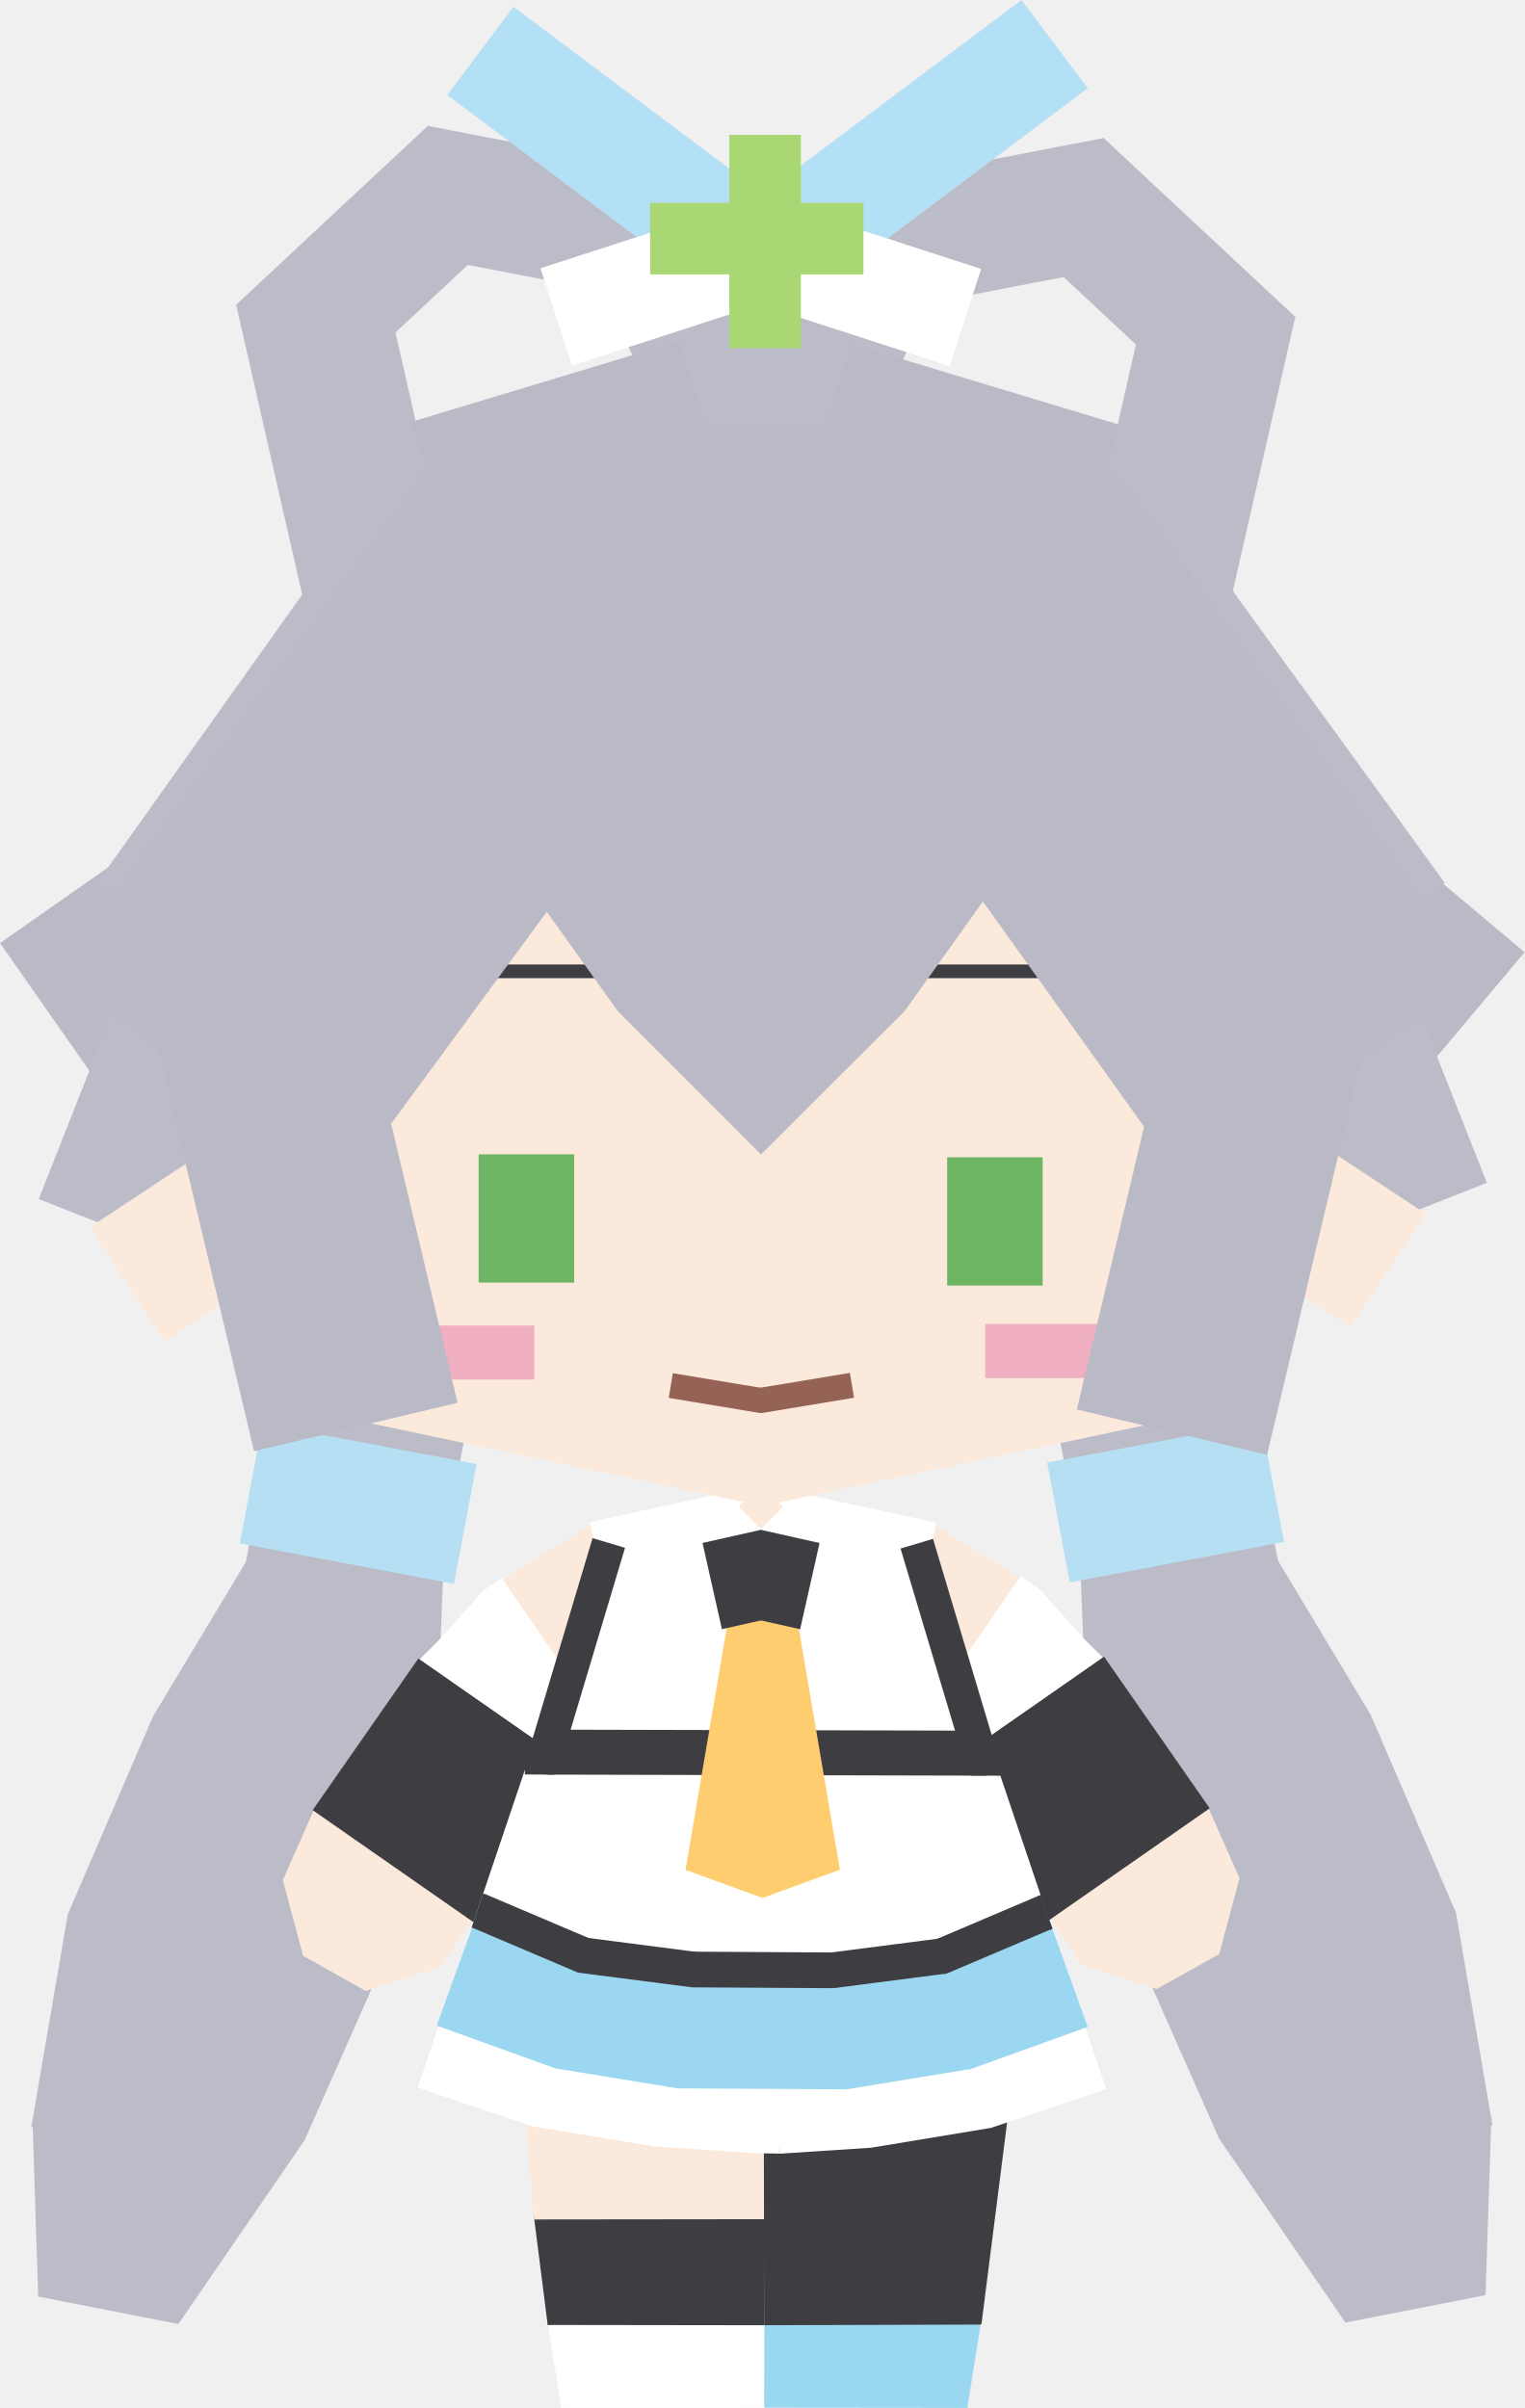
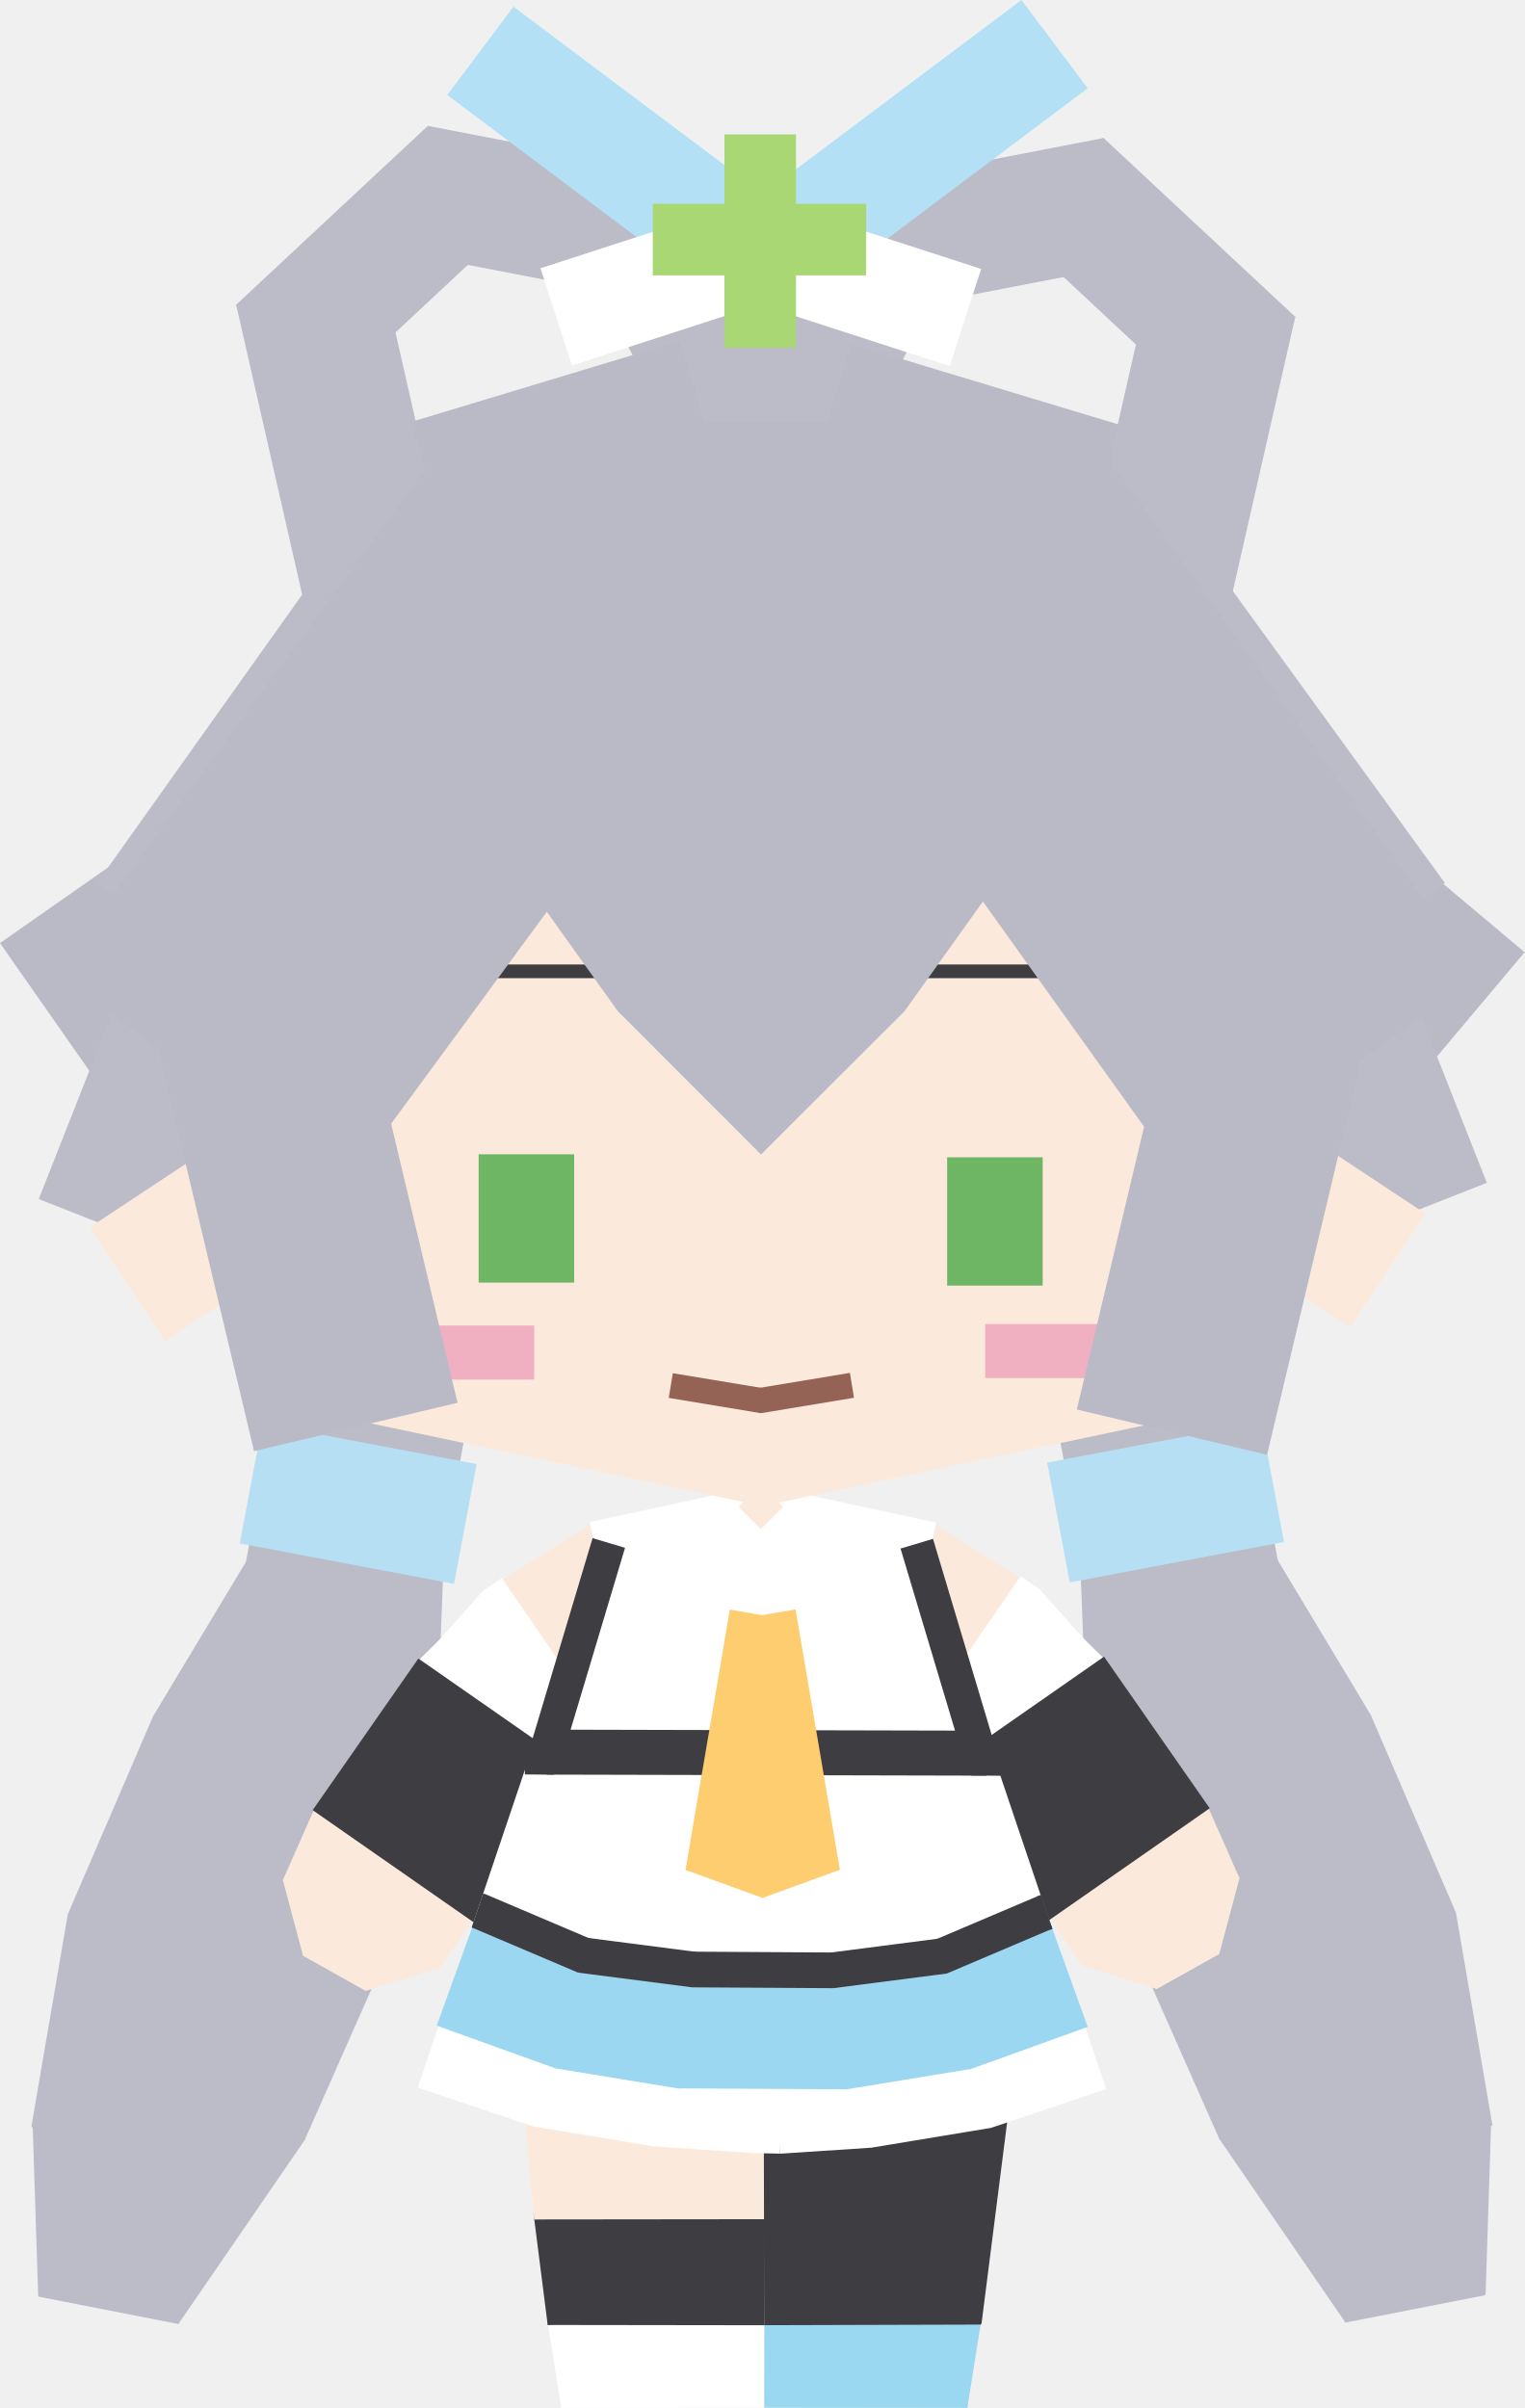
<svg xmlns="http://www.w3.org/2000/svg" width="33.79mm" height="53.378mm" viewBox="0 0 33.79 53.378" version="1.1" id="svg1" xml:space="preserve">
  <defs id="defs1" />
-   <g id="layer24" style="display:inline" transform="translate(-15.27188,-42.22059)">
+   <g id="layer24" style="display:inline" transform="translate(-15.27188,-42.22058)">
    <g id="layer13" style="display:inline">
      <rect style="display:inline;fill:#bbbcc8;fill-opacity:1;stroke-width:0.169" id="rect3-9-2-1-8-7" width="4.022" height="6.103" x="34.855" y="64.92" transform="rotate(10.69835)" ry="0" />
      <rect style="display:inline;fill:#bbbcc8;fill-opacity:1;stroke-width:0.18" id="rect3-9-2-1-8-7-6" width="4.276" height="6.488" x="34.627" y="70.03" transform="rotate(10.69835)" ry="0" />
      <rect style="display:inline;fill:#bbbcc8;fill-opacity:1;stroke-width:0.135" id="rect3-9-2-1-8-7-6-4" width="3.157" height="4.955" x="32.563" y="83.345" transform="matrix(0.9813435,0.1922629,-0.1792262,0.9838079,0,0)" ry="0" />
      <rect style="display:inline;fill:#bbbcc8;fill-opacity:1;stroke-width:0.135" id="rect3-9-2-1-8-7-6-4-0" width="3.157" height="4.955" x="65.76" y="60.518" transform="matrix(0.816765,0.5769705,-0.5660834,0.824348,0,0)" ry="0" />
      <rect style="display:inline;fill:#bbbcc8;fill-opacity:1;stroke-width:0.135" id="rect3-9-2-1-8-7-6-4-0-8" width="3.157" height="4.955" x="53.266" y="67.389" transform="matrix(0.9090412,0.4167062,-0.404609,0.9144898,0,0)" ry="0" />
      <rect style="display:inline;fill:#bbbcc8;fill-opacity:1;stroke-width:0.135" id="rect3-9-2-1-8-7-6-4-0-8-2" width="3.157" height="4.955" x="36.773" y="73.467" transform="matrix(0.9787513,0.2050507,-0.1920473,0.9813857,0,0)" ry="0" />
      <rect style="display:inline;fill:#bbbcc8;fill-opacity:1;stroke-width:0.092" id="rect3-9-2-1-8-7-6-4-0-8-2-6" width="2.142" height="3.363" x="25.934" y="75.534" transform="matrix(0.99864,0.05213678,-0.0388829,0.9992438,0,0)" ry="0" />
      <rect style="display:inline;fill:#bbbcc8;fill-opacity:1;stroke-width:0.223" id="rect3-9-2-1-8-7-6-4-5" width="5.122" height="8.323" x="40.386" y="71.066" transform="matrix(0.9547713,0.2973412,-0.273938,0.9617474,0,0)" ry="0" />
      <rect style="display:inline;fill:#bbbcc8;fill-opacity:1;stroke-width:0.109" id="rect3-9-2-1-8-7-6-4-5-4" width="2.511" height="4.081" x="57.365" y="53.699" transform="matrix(0.8442494,0.5359505,-0.515175,0.857085,0,0)" ry="0" />
      <rect style="display:inline;fill:#bbbcc8;fill-opacity:1;stroke-width:0.109" id="rect3-9-2-1-8-7-6-4-5-4-8" width="2.821" height="4.792" x="48.908" y="65.123" transform="matrix(0.9084985,0.4178881,-0.3955789,0.918432,0,0)" ry="0" />
      <rect style="display:inline;fill:#bbbcc8;fill-opacity:1;stroke-width:0.109" id="rect3-9-2-1-8-7-6-4-5-4-8-9" width="2.821" height="4.792" x="30.85" y="79.838" transform="matrix(0.9811926,0.1930314,-0.1690141,0.9856136,0,0)" ry="0" />
      <rect style="display:inline;fill:#bbbcc8;fill-opacity:1;stroke-width:0.084" id="rect3-9-2-1-8-7-6-4-5-4-8-9-2" width="2.364" height="3.767" x="13.099" y="89.509" transform="matrix(0.9999683,-0.00796054,0.03237641,0.9994757,0,0)" ry="0" />
      <rect style="opacity:1;fill:#b7dff3;fill-opacity:1;stroke-width:0.271" id="rect7" width="4.832" height="2.703" x="34.412" y="68.582" transform="rotate(10.69464)" />
+       <circle style="display:inline;opacity:0;fill:#3e3d41;stroke-width:0.265" id="path1-8" cx="24.411" cy="70.591" r="0.07" />
    </g>
    <g id="layer15" style="display:inline">
      <rect style="display:inline;fill:#bbbcc8;fill-opacity:1;stroke-width:0.169" id="rect3-9-2-1-8-7-4" width="4.022" height="6.103" x="-28.349" y="76.828" transform="matrix(-0.9826181,0.1856383,0.1856383,0.9826181,0,0)" ry="0" />
      <rect style="display:inline;fill:#bbbcc8;fill-opacity:1;stroke-width:0.18" id="rect3-9-2-1-8-7-6-6" width="4.276" height="6.488" x="-28.577" y="81.938" transform="matrix(-0.9826181,0.1856383,0.1856383,0.9826181,0,0)" ry="0" />
      <rect style="display:inline;fill:#bbbcc8;fill-opacity:1;stroke-width:0.135" id="rect3-9-2-1-8-7-6-4-1" width="3.157" height="4.955" x="-30.722" y="95.68" transform="matrix(-0.9813435,0.1922629,0.1792262,0.9838079,0,0)" ry="0" />
      <rect style="display:inline;fill:#bbbcc8;fill-opacity:1;stroke-width:0.135" id="rect3-9-2-1-8-7-6-4-0-82" width="3.157" height="4.955" x="12.718" y="97.603" transform="matrix(-0.816765,0.5769705,0.5660834,0.824348,0,0)" ry="0" />
      <rect style="display:inline;fill:#bbbcc8;fill-opacity:1;stroke-width:0.135" id="rect3-9-2-1-8-7-6-4-0-8-1" width="3.157" height="4.955" x="-5.569" y="94.163" transform="matrix(-0.9090412,0.4167062,0.404609,0.9144898,0,0)" ry="0" />
      <rect style="display:inline;fill:#bbbcc8;fill-opacity:1;stroke-width:0.135" id="rect3-9-2-1-8-7-6-4-0-8-2-1" width="3.157" height="4.955" x="-26.358" y="86.625" transform="matrix(-0.9787513,0.2050507,0.1920473,0.9813857,0,0)" ry="0" />
      <rect style="display:inline;fill:#bbbcc8;fill-opacity:1;stroke-width:0.092" id="rect3-9-2-1-8-7-6-4-0-8-2-6-9" width="2.142" height="3.363" x="-38.34" y="78.856" transform="matrix(-0.99864,0.05213678,0.0388829,0.9992438,0,0)" ry="0" />
      <rect style="display:inline;fill:#bbbcc8;fill-opacity:1;stroke-width:0.223" id="rect3-9-2-1-8-7-6-4-5-7" width="5.122" height="8.323" x="-21.497" y="90.165" transform="matrix(-0.9547713,0.2973412,0.273938,0.9617474,0,0)" ry="0" />
      <rect style="display:inline;fill:#bbbcc8;fill-opacity:1;stroke-width:0.109" id="rect3-9-2-1-8-7-6-4-5-4-6" width="2.511" height="4.081" x="2.208" y="88.153" transform="matrix(-0.8442494,0.5359505,0.515175,0.857085,0,0)" ry="0" />
      <rect style="display:inline;fill:#bbbcc8;fill-opacity:1;stroke-width:0.109" id="rect3-9-2-1-8-7-6-4-5-4-8-2" width="2.821" height="4.792" x="-10.192" y="91.979" transform="matrix(-0.9084985,0.4178881,0.3955789,0.918432,0,0)" ry="0" />
      <rect style="display:inline;fill:#bbbcc8;fill-opacity:1;stroke-width:0.109" id="rect3-9-2-1-8-7-6-4-5-4-8-9-9" width="2.821" height="4.792" x="-32.565" y="92.226" transform="matrix(-0.9811926,0.1930314,0.1690141,0.9856136,0,0)" ry="0" />
      <rect style="display:inline;fill:#bbbcc8;fill-opacity:1;stroke-width:0.084" id="rect3-9-2-1-8-7-6-4-5-4-8-9-2-5" width="2.364" height="3.767" x="-51.201" y="88.965" transform="matrix(-0.9999683,-0.00796054,-0.03237641,0.9994757,0,0)" ry="0" />
      <rect style="fill:#b7dff3;fill-opacity:1;stroke-width:0.271" id="rect7-2" width="4.832" height="2.703" x="-28.792" y="80.486" transform="matrix(-0.9826301,0.1855747,0.1855747,0.9826301,0,0)" />
+       <circle style="opacity:0;fill:#3e3d41;stroke-width:0.265" id="path1" cx="39.95" cy="70.591" r="0.07" />
    </g>
    <g id="layer20" transform="translate(-0.2572469,-0.3274052)" style="display:inline">
      <rect style="display:inline;fill:#fbeadc;fill-opacity:1;stroke-width:0.052" id="rect2-7" width="2.181" height="1.737" x="53.988" y="66.485" transform="rotate(23.84642)" />
      <rect style="display:inline;fill:#fbeadc;fill-opacity:1;stroke-width:0.052" id="rect2-7-8" width="2.188" height="1.742" x="-0.68" y="86.996" transform="rotate(-14.95834)" />
      <rect style="display:inline;fill:#fbeadc;fill-opacity:1;stroke-width:0.052" id="rect2-7-5" width="2.181" height="1.737" x="-89.781" y="-3.365" transform="rotate(-107.3988)" />
      <rect style="display:inline;fill:#fbeadc;fill-opacity:1;stroke-width:0.052" id="rect2-7-7" width="2.738" height="2.643" x="79.947" y="16.032" transform="rotate(58.12373)" />
      <rect style="display:inline;fill:#fbeadc;fill-opacity:1;stroke-width:0.052" id="rect2-7-7-3" width="1.888" height="0.737" x="-64.006" y="-53.554" transform="rotate(-150.9124)" />
      <rect style="display:inline;fill:#fbeadc;fill-opacity:1;stroke-width:0.052" id="rect2-7-7-3-8" width="1.447" height="1.229" x="-82.331" y="17.322" transform="rotate(-98.4773)" />
      <rect style="display:inline;fill:#fbeadc;fill-opacity:1;stroke-width:0.052" id="rect2-7-7-0" width="2.738" height="2.643" x="-48.914" y="-70.638" transform="matrix(0.5828557,-0.8125756,-0.8125756,-0.5828557,0,0)" />
      <rect style="display:inline;fill:#ffffff;fill-opacity:1;stroke-width:0.072" id="rect9-6-5-5-3-9-5-3-5-6" width="1.833" height="3.876" x="-38.001" y="73.937" transform="rotate(-44.57185)" ry="0" />
      <rect style="display:inline;fill:#ffffff;fill-opacity:1;stroke-width:0.072" id="rect9-6-5-5-3-9-5-3-5-6-30" width="1.273" height="0.734" x="-52.211" y="68.442" transform="rotate(-56.06203)" ry="0" />
      <rect style="display:inline;fill:#ffffff;fill-opacity:1;stroke-width:0.072" id="rect9-6-5-5-3-9-5-3-5-6-3" width="4.066" height="0.506" x="-83.046" y="-22.48" transform="rotate(-124.5178)" ry="0" />
      <rect style="display:inline;fill:#ffffff;fill-opacity:1;stroke-width:0.095" id="rect9-6-5-5-3-9-5-3-5-6-3-3" width="1.476" height="1.629" x="-72.873" y="-42.195" transform="rotate(-138.2355)" ry="0" />
      <rect style="display:inline;fill:#fbeadc;fill-opacity:1;stroke-width:0.052" id="rect2-7-8-4" width="2.188" height="1.742" x="-68.942" y="-57.532" transform="rotate(-146.2036)" />
      <rect style="display:inline;fill:#fbeadc;fill-opacity:1;stroke-width:0.048" id="rect2-7-8-3" width="1.977" height="1.586" x="-64.07" y="61.397" transform="rotate(-60.74099)" />
      <rect style="display:inline;fill:#3e3d41;fill-opacity:1;stroke-width:0.266" id="rect10-1-49" width="4.353" height="4.097" x="-70.047" y="-54.987" transform="rotate(-145.128)" />
      <ellipse style="display:inline;opacity:0;fill:#9ad7f0;fill-opacity:1;stroke-width:0.265" id="pivot_arm_left" cx="29.735" cy="77.127" transform="translate(0.2572469,0.3274052)" rx="0.152" ry="0.152" />
    </g>
    <g id="layer21" style="display:inline">
      <rect style="display:inline;fill:#fbeadc;fill-opacity:1;stroke-width:0.052" id="rect2-7-1" width="2.181" height="1.737" x="-5.193" y="92.24" transform="matrix(-0.9146325,0.4042864,0.4042864,0.9146325,0,0)" />
      <rect style="display:inline;fill:#fbeadc;fill-opacity:1;stroke-width:0.052" id="rect2-7-8-45" width="2.188" height="1.742" x="-62.939" y="69.98" transform="matrix(-0.9661138,-0.2581166,-0.2581166,0.9661138,0,0)" />
      <rect style="display:inline;fill:#fbeadc;fill-opacity:1;stroke-width:0.052" id="rect2-7-5-6" width="2.181" height="1.737" x="-70.13" y="-64.843" transform="matrix(0.2990213,-0.9542464,-0.9542464,-0.2990213,0,0)" />
      <rect style="display:inline;fill:#fbeadc;fill-opacity:1;stroke-width:0.052" id="rect2-7-7-2" width="2.738" height="2.643" x="45.55" y="70.645" transform="matrix(-0.5280867,0.8491905,0.8491905,0.5280867,0,0)" />
      <rect style="display:inline;fill:#fbeadc;fill-opacity:1;stroke-width:0.052" id="rect2-7-7-3-0" width="1.888" height="0.737" x="-7.425" y="-84.608" transform="matrix(0.8738778,-0.4861457,-0.4861457,-0.8738778,0,0)" />
      <rect style="display:inline;fill:#fbeadc;fill-opacity:1;stroke-width:0.052" id="rect2-7-7-0-5" width="2.738" height="2.643" x="-86.233" y="-17.978" transform="rotate(-125.6517)" />
      <rect style="display:inline;fill:#ffffff;fill-opacity:1;stroke-width:0.072" id="rect9-6-5-5-3-9-5-3-5-6-6" width="1.833" height="3.876" x="-83.72" y="28.378" transform="matrix(-0.7123709,-0.7018032,-0.7018032,0.7123709,0,0)" ry="0" />
      <rect style="display:inline;fill:#ffffff;fill-opacity:1;stroke-width:0.072" id="rect9-6-5-5-3-9-5-3-5-6-30-6" width="1.273" height="0.734" x="-87.938" y="14.69" transform="matrix(-0.558295,-0.8296425,-0.8296425,0.558295,0,0)" ry="0" />
      <rect style="display:inline;fill:#ffffff;fill-opacity:1;stroke-width:0.072" id="rect9-6-5-5-3-9-5-3-5-6-3-6" width="4.066" height="0.506" x="-46.169" y="-75.45" transform="matrix(0.5666618,-0.8239505,-0.8239505,-0.5666618,0,0)" ry="0" />
      <rect style="display:inline;fill:#ffffff;fill-opacity:1;stroke-width:0.095" id="rect9-6-5-5-3-9-5-3-5-6-3-3-7" width="1.476" height="1.629" x="-24.486" y="-84.909" transform="matrix(0.7458884,-0.666071,-0.666071,-0.7458884,0,0)" ry="0" />
      <rect style="display:inline;fill:#fbeadc;fill-opacity:1;stroke-width:0.052" id="rect2-7-8-4-6" width="2.188" height="1.742" x="-15.101" y="-93.126" transform="matrix(0.8310193,-0.5562436,-0.5562436,-0.8310193,0,0)" />
      <rect style="display:inline;fill:#fbeadc;fill-opacity:1;stroke-width:0.048" id="rect2-7-8-3-7" width="1.977" height="1.586" x="-95.294" y="4.909" transform="matrix(-0.4887584,-0.8724192,-0.8724192,0.4887584,0,0)" />
      <rect style="fill:#3e3d41;fill-opacity:1;stroke-width:0.266" id="rect10-1-49-7" width="4.353" height="4.097" x="-16.884" y="-91.586" transform="matrix(0.8204317,-0.5717446,-0.5717446,-0.8204317,0,0)" />
      <ellipse style="opacity:0;fill:#9ad7f0;fill-opacity:1;stroke-width:0.203" id="pivot_arm_right" cx="34.475" cy="77.063" rx="0.13" ry="0.13" />
      <rect style="display:inline;fill:#fbeadc;fill-opacity:1;stroke-width:0.052" id="rect2-7-7-3-8-5" width="1.447" height="1.229" x="71.002" y="45.234" transform="matrix(-0.1474175,0.9890743,0.9890743,0.1474175,0,0)" />
    </g>
    <g id="layer22" style="display:inline">
      <rect style="display:inline;fill:#ffffff;fill-opacity:1;stroke-width:0.078" id="rect9-6-5-5-3-9-5-3-5-6-2" width="1.862" height="4.5" x="-95.625" y="27.583" transform="matrix(-0.00135437,-0.9999991,0.9999995,-0.00103653,0,0)" ry="0" />
      <rect style="display:inline;fill:#ffffff;fill-opacity:1;stroke-width:0.08" id="rect9-6-5-5-3-9-5-3-5-6-2-9" width="1.971" height="1.545" x="-14.35" y="-98.764" transform="matrix(-0.9875956,0.1570186,-0.1568016,-0.9876301,0,0)" ry="0" />
      <rect style="display:inline;fill:#ffffff;fill-opacity:1;stroke-width:0.015" id="rect9-6-5-5-3-9-5-3-5-6-2-9-5" width="0.359" height="0.465" x="-12.737" y="-97.236" transform="matrix(-0.9875956,0.1570186,-0.1568016,-0.9876301,0,0)" ry="0" />
      <rect style="display:inline;fill:#3e3d41;fill-opacity:1;stroke-width:0.212" id="rect10-1-49-4" width="4.799" height="2.358" x="-32.67" y="-93.722" transform="matrix(-0.9999991,-0.00132855,0.00487604,-0.9999881,0,0)" />
      <rect style="display:inline;fill:#3e3d41;fill-opacity:1;stroke-width:0.082" id="rect10-1-49-4-3" width="0.736" height="2.499" x="-16.104" y="-96.348" transform="matrix(-0.9929564,0.1184806,-0.1261135,-0.9920158,0,0)" />
      <rect style="display:inline;fill:#fbeadc;fill-opacity:1;stroke-width:0.103" id="rect2-7-8-3-78" width="5.099" height="2.811" x="26.909" y="88.638" transform="matrix(0.9999994,-0.00110605,0.00234388,0.9999972,0,0)" />
      <rect style="display:inline;fill:#fbeadc;fill-opacity:1;stroke-width:0.04" id="rect2-7-8-3-78-9" width="0.763" height="2.798" x="18.793" y="91.019" transform="matrix(0.9942169,-0.1073911,0.08979925,0.9959599,0,0)" />
      <circle style="display:inline;opacity:0;fill:#9ad7f0;fill-opacity:1;stroke-width:0.265" id="path15" cx="30.1" cy="87.1" r="0.1" />
    </g>
    <g id="layer23" style="display:inline">
      <rect style="display:inline;fill:#9ad7f0;fill-opacity:1;stroke-width:0.078" id="rect9-6-5-5-3-9-5-3-5-6-2-4" width="1.862" height="4.5" x="-95.558" y="-36.84" transform="matrix(0.00135437,-0.9999991,-0.9999995,-0.00103653,0,0)" ry="0" />
      <rect style="display:inline;fill:#9ad7f0;fill-opacity:1;stroke-width:0.08" id="rect9-6-5-5-3-9-5-3-5-6-2-9-53" width="1.971" height="1.545" x="49.276" y="-88.648" transform="matrix(0.9875956,0.1570186,0.1568016,-0.9876301,0,0)" ry="0" />
      <rect style="display:inline;fill:#9ad7f0;fill-opacity:1;stroke-width:0.015" id="rect9-6-5-5-3-9-5-3-5-6-2-9-5-0" width="0.359" height="0.465" x="50.889" y="-87.12" transform="matrix(0.9875956,0.1570186,0.1568016,-0.9876301,0,0)" ry="0" />
      <rect style="display:inline;fill:#3e3d41;fill-opacity:1;stroke-width:0.315" id="rect10-1-49-4-8" width="4.799" height="5.182" x="32.002" y="-93.857" transform="matrix(0.9999957,-0.00291962,-0.00221881,-0.9999975,0,0)" />
      <rect style="display:inline;fill:#3e3d41;fill-opacity:1;stroke-width:0.082" id="rect10-1-49-4-3-9" width="0.841" height="5.168" x="47.711" y="-88.694" transform="matrix(0.9929564,0.1184806,0.1261135,-0.9920158,0,0)" />
      <circle style="opacity:0;fill:#9ad7f0;fill-opacity:1;stroke-width:0.265" id="path16" cx="34.3" cy="87.1" r="0.1" />
    </g>
    <g id="layer18" style="display:inline">
      <g id="layer25" style="display:inline">
        <rect style="display:inline;opacity:1;fill:#ffffff;fill-opacity:1;stroke-width:0.273" id="rect9" width="7.541" height="12.568" x="28.377" y="76.349" />
        <rect style="display:inline;fill:#ffffff;fill-opacity:1;stroke-width:0.06" id="rect9-6" width="3.885" height="1.553" x="11.603" y="80.242" transform="rotate(-12.23386)" />
        <rect style="display:inline;fill:#ffffff;fill-opacity:1;stroke-width:0.06" id="rect9-6-5" width="3.966" height="1.576" x="47.335" y="-68.192" transform="matrix(0.9772908,0.2119024,0.2119024,-0.9772908,0,0)" />
        <rect style="display:inline;fill:#ffffff;fill-opacity:1;stroke-width:0.126" id="rect9-6-5-5" width="11.478" height="3.731" x="-74.668" y="-55.257" transform="matrix(0.3195941,-0.9475545,-0.9475545,-0.3195941,0,0)" />
        <rect style="display:inline;fill:#ffffff;fill-opacity:1;stroke-width:0.126" id="rect9-6-5-5-5" width="11.478" height="3.731" x="83.76" y="-9.406" transform="rotate(71.36162)" />
        <rect style="display:inline;fill:#ffffff;fill-opacity:1;stroke-width:0.072" id="rect9-6-5-5-3-9-5" width="2.702" height="1.385" x="-54.204" y="74.645" transform="matrix(-0.947655,-0.3192962,-0.3192962,0.947655,0,0)" ry="0" />
        <rect style="display:inline;fill:#ffffff;fill-opacity:1;stroke-width:0.072" id="rect9-6-5-5-3-9-5-3" width="2.708" height="1.388" x="-44.021" y="82.347" transform="matrix(-0.9865819,-0.1632672,-0.1632672,0.9865819,0,0)" ry="0" />
        <rect style="display:inline;fill:#ffffff;fill-opacity:1;stroke-width:0.071" id="rect9-6-5-5-3-9-5-3-0" width="2.257" height="1.323" x="-37.852" y="86.324" transform="matrix(-0.9978328,-0.0658009,-0.0658009,0.9978328,0,0)" ry="0" />
        <rect style="display:inline;fill:#ffffff;fill-opacity:1;stroke-width:0.033" id="rect9-6-5-5-3-9-5-3-0-1" width="0.569" height="1.148" x="-32.686" y="88.221" transform="matrix(-0.9998367,-0.01807164,-0.00133288,0.9999991,0,0)" ry="0" />
        <rect style="display:inline;fill:#ffffff;fill-opacity:1;stroke-width:0.072" id="rect9-6-5-5-3-9-5-7" width="2.702" height="1.385" x="6.737" y="95.214" transform="rotate(-18.62037)" ry="0" />
        <rect style="display:inline;fill:#ffffff;fill-opacity:1;stroke-width:0.072" id="rect9-6-5-5-3-9-5-3-5" width="2.702" height="1.385" x="19.455" y="92.884" transform="rotate(-9.396587)" ry="0" />
        <rect style="display:inline;fill:#ffffff;fill-opacity:1;stroke-width:0.072" id="rect9-6-5-5-3-9-5-3-0-3" width="2.039" height="1.574" x="26.57" y="90.335" transform="rotate(-3.772841)" ry="0" />
        <rect style="display:inline;fill:#fbeadc;fill-opacity:1;stroke-width:0.045" id="rect2-3-8-3" height="0.7" x="-31" y="-76.587" transform="matrix(0.7080416,-0.7061707,-0.7061707,-0.7080416,0,0)" width="0.7" />
      </g>
      <g id="layer29" style="display:inline">
        <rect style="opacity:1;fill:#9bd7f1;fill-opacity:1;stroke-width:0.265" id="rect13" width="2.795" height="2.483" x="53.009" y="71.022" transform="rotate(19.81602)" />
        <rect style="display:inline;fill:#9bd7f1;fill-opacity:1;stroke-width:0.265" id="rect13-4" width="2.795" height="2.483" x="41.449" y="79.971" transform="rotate(9.301333)" />
        <rect style="display:inline;fill:#9bd7f1;fill-opacity:1;stroke-width:0.265" id="rect13-7" width="2.795" height="2.483" x="-7.503" y="92.857" transform="matrix(-0.940786,0.339001,0.339001,0.940786,0,0)" />
        <rect style="display:inline;fill:#9bd7f1;fill-opacity:1;stroke-width:0.265" id="rect13-4-05" width="2.795" height="2.483" x="-22.051" y="90.388" transform="matrix(-0.986852,0.1616268,0.1616268,0.986852,0,0)" />
        <rect style="display:inline;fill:#9bd7f1;fill-opacity:1;stroke-width:0.304" id="rect13-4-0" width="3.688" height="2.477" x="31.177" y="85.87" transform="matrix(0.999985,0.00547605,-0.00957788,0.9999541,0,0)" />
      </g>
      <g id="layer26" style="display:inline">
        <rect style="opacity:1;fill:#3e3d41;fill-opacity:1;stroke-width:0.265" id="rect10" width="0.751" height="5.234" x="49.089" y="64.971" transform="rotate(16.65753)" />
        <rect style="display:inline;fill:#3e3d41;fill-opacity:1;stroke-width:0.265" id="rect10-8" width="0.751" height="5.234" x="11.81" y="-88.668" transform="matrix(0.9580352,-0.2866505,-0.2866505,-0.9580352,0,0)" />
        <rect style="display:inline;fill:#3e3d41;fill-opacity:1;stroke-width:0.416" id="rect10-8-1" width="0.997" height="9.744" x="80.497" y="-37.747" transform="matrix(-0.00753584,0.9999716,-0.9999972,-0.00237769,0,0)" />
        <rect style="display:inline;fill:#3e3d41;fill-opacity:1;stroke-width:0.051" id="rect10-8-1-3" width="0.225" height="0.649" x="81.111" y="-27.735" transform="matrix(-0.00222064,0.9999975,-0.9999674,-0.00806874,0,0)" />
        <rect style="display:inline;fill:#3e3d41;fill-opacity:1;stroke-width:0.052" id="rect10-8-1-3-8" width="0.237" height="0.649" x="81.027" y="-37.623" transform="matrix(-0.00210727,0.9999978,-0.9999638,-0.00850279,0,0)" />
        <rect style="display:inline;fill:#3e3d41;fill-opacity:1;stroke-width:0.266" id="rect10-1" width="0.797" height="2.559" x="-68.116" y="56.906" transform="rotate(-66.97492)" />
        <rect style="display:inline;fill:#3e3d41;fill-opacity:1;stroke-width:0.043" id="rect10-1-6" width="0.07" height="0.794" x="-51.662" y="-72.22" transform="rotate(-161.3082)" />
        <rect style="display:inline;fill:#3e3d41;fill-opacity:1;stroke-width:0.043" id="rect10-1-6-3" width="0.07" height="0.794" x="-9.328" y="92.071" transform="matrix(-0.9472563,0.3204771,0.3204771,0.9472563,0,0)" />
        <rect style="display:inline;fill:#3e3d41;fill-opacity:1;stroke-width:0.265" id="rect10-1-4" width="0.791" height="2.541" x="-81.65" y="38.847" transform="rotate(-82.65161)" />
        <rect style="display:inline;fill:#3e3d41;fill-opacity:1;stroke-width:0.294" id="rect10-1-4-5" width="0.791" height="3.136" x="-86.094" y="31.37" transform="matrix(0.00889827,-0.9999604,0.9999829,0.00584227,0,0)" />
        <rect style="display:inline;fill:#3e3d41;fill-opacity:1;stroke-width:0.265" id="rect10-1-9" width="0.791" height="2.541" x="-93.3" y="-2.286" transform="matrix(-0.3911339,-0.9203338,-0.9203338,0.3911339,0,0)" />
        <rect style="display:inline;fill:#3e3d41;fill-opacity:1;stroke-width:0.265" id="rect10-1-4-2" width="0.791" height="2.541" x="-89.899" y="-24.968" transform="matrix(-0.1279023,-0.9917868,-0.9917868,0.1279023,0,0)" />
      </g>
      <g id="layer27" style="display:inline">
-         <rect style="display:inline;fill:#fdcd70;fill-opacity:1;stroke-width:0.173" id="rect11-2" width="1.28" height="5.851" x="18.085" y="82.314" transform="rotate(-9.661328)" />
-         <rect style="display:inline;fill:#fdcd70;fill-opacity:1;stroke-width:0.173" id="rect11-2-8" width="1.28" height="5.851" x="44.075" y="-77.37" transform="matrix(0.985817,0.167824,0.167824,-0.985817,0,0)" />
-         <rect style="display:inline;fill:#fdcd70;fill-opacity:1;stroke-width:0.117" id="rect11-2-8-4" width="1.28" height="2.664" x="34.348" y="-83.643" transform="matrix(0.9999749,0.00709015,0.03420023,-0.999415,0,0)" />
-         <rect style="display:inline;fill:#fdcd70;fill-opacity:1;stroke-width:0.077" id="rect11-2-8-4-2" width="0.842" height="1.815" x="89.403" y="-1.049" transform="matrix(0.3674213,0.9300546,0.9396747,-0.3420693,0,0)" />
-         <rect style="display:inline;fill:#fdcd70;fill-opacity:1;stroke-width:0.077" id="rect11-2-8-4-2-7" width="0.84" height="1.81" x="-68.227" y="59.103" transform="matrix(0.3674213,-0.9300546,0.9396747,0.3420693,0,0)" />
-         <rect style="display:inline;opacity:1;fill:#3e3d41;fill-opacity:1;stroke-width:0.176" id="rect11" width="1.329" height="1.959" x="13.315" y="81.329" transform="rotate(-12.67931)" />
-         <rect style="display:inline;fill:#3e3d41;fill-opacity:1;stroke-width:0.176" id="rect11-5" width="1.329" height="1.959" x="48.066" y="-69.181" transform="matrix(0.9756139,0.2194939,0.2194939,-0.9756139,0,0)" />
+         <g id="layer3" style="display:inline">
+           <rect style="display:inline;fill:#fdcd70;fill-opacity:1;stroke-width:0.173" id="rect11-2" width="1.28" height="5.851" x="18.085" y="82.314" transform="rotate(-9.661328)" />
+           <rect style="display:inline;fill:#fdcd70;fill-opacity:1;stroke-width:0.173" id="rect11-2-8" width="1.28" height="5.851" x="44.075" y="-77.37" transform="matrix(0.985817,0.167824,0.167824,-0.985817,1.2083334e-7,5.6250001e-7)" />
+           <rect style="display:inline;fill:#fdcd70;fill-opacity:1;stroke-width:0.117" id="rect11-2-8-4" width="1.28" height="2.664" x="34.348" y="-83.643" transform="matrix(0.9999748,0.00709015,0.03420023,-0.999415,1.2083334e-7,5.6250001e-7)" />
+           <rect style="display:inline;fill:#fdcd70;fill-opacity:1;stroke-width:0.077" id="rect11-2-8-4-2" width="0.842" height="1.815" x="89.403" y="-1.049" transform="matrix(0.3674213,0.9300546,0.9396747,-0.3420693,1.2083334e-7,5.6250001e-7)" />
+           <rect style="display:inline;fill:#fdcd70;fill-opacity:1;stroke-width:0.077" id="rect11-2-8-4-2-7" width="0.84" height="1.81" x="-68.227" y="59.103" transform="matrix(0.3674213,-0.9300546,0.9396747,0.3420693,1.2083334e-7,5.6250001e-7)" />
+           <circle style="opacity:0;fill:#3e3d41;stroke-width:0.265" id="path2" cx="32.159" cy="-77.758" transform="scale(1,-1)" r="0.1" />
+         </g>
+         <rect style="display:none;opacity:1;fill:#3e3d41;fill-opacity:1;stroke-width:0.176" id="rect11" width="1.329" height="1.959" x="13.315" y="81.329" transform="rotate(-12.67931)" />
+         <rect style="display:none;fill:#3e3d41;fill-opacity:1;stroke-width:0.176" id="rect11-5" width="1.329" height="1.959" x="48.066" y="-69.181" transform="matrix(0.9756139,0.2194939,0.2194939,-0.9756139,1.2083334e-7,5.6250001e-7)" />
      </g>
    </g>
    <g id="layer2" style="display:inline">
      <g id="layer4" style="display:inline">
        <g id="layer16">
          <rect style="display:inline;fill:#bbbcc8;fill-opacity:1;stroke-width:0.186" id="rect3-8" width="3.716" height="13.29" x="30.306" y="51.745" />
          <rect style="display:inline;fill:#bbbcc8;fill-opacity:1;stroke-width:0.084" id="rect3-8-2" width="3" x="-27.062" y="68.884" transform="rotate(-45.3867)" height="3" />
          <rect style="opacity:1;fill:#b7dff3;fill-opacity:1;stroke-width:0.265" id="rect8" width="4.256" height="2.432" x="30.028" y="64.592" />
        </g>
        <rect style="fill:#babac7;fill-opacity:1;stroke-width:0.128" id="rect1-7-3" width="4.635" height="11.767" x="60.478" y="11.908" transform="rotate(55.02168)" />
        <rect style="fill:#babac7;fill-opacity:1;stroke-width:0.128" id="rect1-7-8" width="4.85" height="11.961" x="-21.778" y="66.34" transform="rotate(-49.96539)" ry="0" />
        <rect style="opacity:1;fill:#bbbcc8;fill-opacity:1;stroke-width:0.484" id="rect3" width="15.222" height="22.025" x="24.618" y="51.585" />
        <rect style="display:inline;fill:#bbbcc8;fill-opacity:1;stroke-width:0.236" id="rect3-1" width="7.687" height="10.341" x="-26.376" y="62.631" transform="rotate(-38.36211)" />
        <rect style="display:inline;fill:#bbbcc8;fill-opacity:1;stroke-width:0.236" id="rect3-1-2" width="7.687" height="10.341" x="69.18" y="-33.105" transform="matrix(0.7841041,0.6206294,0.6206294,-0.7841041,0,0)" />
        <rect style="display:inline;fill:#bbbcc8;fill-opacity:1;stroke-width:0.231" id="rect3-9" width="6.095" height="12.44" x="50.015" y="27.801" transform="rotate(35.42549)" />
        <rect style="display:inline;fill:#bbbcc8;fill-opacity:1;stroke-width:0.231" id="rect3-9-2" width="6.095" height="12.44" x="-4.138" y="-77.792" transform="matrix(0.8091406,-0.5876151,-0.5876151,-0.8091406,0,0)" />
        <rect style="display:inline;fill:#bbbcc8;fill-opacity:1;stroke-width:0.231" id="rect3-9-2-1" width="5.503" height="7.362" x="14.259" y="-81.358" transform="matrix(0.9303091,-0.3667765,-0.3667765,-0.9303091,0,0)" ry="0" />
        <rect style="display:inline;fill:#bbbcc8;fill-opacity:1;stroke-width:0.231" id="rect3-9-2-1-4" width="5.503" height="7.362" x="40.241" y="50.727" transform="rotate(21.51695)" ry="0" />
        <g id="layer7" style="display:inline">
          <rect style="display:inline;fill:#bbbcc8;fill-opacity:1;stroke-width:0.108" id="rect3-9-29" width="2.858" height="5.833" x="49.798" y="12.595" transform="rotate(46.98429)" />
          <rect style="display:inline;fill:#bbbcc8;fill-opacity:1;stroke-width:0.108" id="rect3-9-29-3" width="2.858" height="5.833" x="39.505" y="-38.68" transform="rotate(100.9227)" />
          <rect style="display:inline;fill:#bbbcc8;fill-opacity:1;stroke-width:0.108" id="rect3-9-29-3-2" width="2.858" height="5.833" x="-6.442" y="-60.736" transform="rotate(153.2253)" />
          <rect style="display:inline;fill:#bbbcc8;fill-opacity:1;stroke-width:0.125" id="rect3-9-29-8" width="3.307" height="6.749" x="-12.426" y="-59.06" transform="rotate(167.1711)" />
          <rect style="display:inline;fill:#bbbcc8;fill-opacity:1;stroke-width:0.108" id="rect3-9-29-7" width="2.858" height="5.833" x="6.003" y="59.928" transform="matrix(-0.6821989,0.7311667,0.7311667,0.6821989,0,0)" />
          <rect style="display:inline;fill:#bbbcc8;fill-opacity:1;stroke-width:0.108" id="rect3-9-29-3-26" width="2.858" height="5.833" x="51.988" y="24.587" transform="matrix(0.1894838,0.9818839,0.9818839,-0.1894838,0,0)" />
          <rect style="display:inline;fill:#bbbcc8;fill-opacity:1;stroke-width:0.108" id="rect3-9-29-3-2-0" width="2.858" height="5.833" x="51.251" y="-31.927" transform="matrix(0.8927847,0.4504837,0.4504837,-0.8927847,0,0)" />
          <rect style="display:inline;fill:#bbbcc8;fill-opacity:1;stroke-width:0.125" id="rect3-9-29-8-1" width="3.307" height="6.749" x="50.509" y="-45.004" transform="matrix(0.9750374,0.2220405,0.2220405,-0.9750374,0,0)" />
          <g id="layer8">
-             <rect style="fill:#b3e0f4;fill-opacity:1;stroke-width:0.375" id="rect4-4-1" width="2.447" height="6.741" x="56.525" y="-4.975" transform="rotate(53.10815)" />
-             <rect style="fill:#b3e0f4;fill-opacity:1;stroke-width:0.375" id="rect4-4-1-1" width="2.447" height="6.741" x="-20.333" y="-53.492" transform="matrix(0.6003065,-0.79977,-0.79977,-0.6003065,0,0)" />
-             <rect style="fill:#ffffff;fill-opacity:1;stroke-width:0.375" id="rect4-4-1-1-3" width="2.265" height="4.816" x="-56.488" y="-15.884" transform="matrix(-0.3083838,-0.951262,-0.951262,0.3083838,0,0)" />
-             <rect style="fill:#ffffff;fill-opacity:1;stroke-width:0.375" id="rect4-4-1-1-3-8" width="2.265" height="4.816" x="34.418" y="-50.072" transform="rotate(107.9619)" />
-             <rect style="opacity:1;fill:#a8d773;fill-opacity:1;stroke-width:0.265" id="rect4" width="1.586" height="4.728" x="31.436" y="45.209" />
-             <rect style="fill:#a8d773;fill-opacity:1;stroke-width:0.265" id="rect4-4" width="1.586" height="4.728" x="46.718" y="-34.409" transform="rotate(90)" />
+             <g id="layer9" style="display:inline">
+               <rect style="display:inline;fill:#b3e0f4;fill-opacity:1;stroke-width:0.375" id="rect4-4-1-1" width="2.447" height="6.741" x="-20.333" y="-53.492" transform="matrix(0.6003065,-0.79977,-0.79977,-0.6003065,1.2083334e-7,5.6250001e-7)" />
+               <ellipse style="display:inline;fill:#3e3d41;stroke-width:0.097" id="path4-23" cx="32.039" cy="47.526" rx="0.098" ry="0.014" />
+             </g>
+             <g id="layer12">
+               <rect style="display:inline;fill:#b3e0f4;fill-opacity:1;stroke-width:0.375" id="rect4-4-1" width="2.447" height="6.741" x="56.525" y="-4.975" transform="rotate(53.10815)" />
+               <ellipse style="display:inline;fill:#3e3d41;stroke-width:0.097" id="path4-2" cx="32.039" cy="47.526" rx="0.098" ry="0.014" />
+             </g>
+             <g id="layer14">
+               <rect style="display:inline;fill:#ffffff;fill-opacity:1;stroke-width:0.375" id="rect4-4-1-1-3-8" width="2.265" height="4.816" x="34.418" y="-50.072" transform="rotate(107.9619)" />
+               <ellipse style="display:inline;fill:#3e3d41;stroke-width:0.097" id="path4-1" cx="32.039" cy="47.526" rx="0.098" ry="0.014" />
+             </g>
+             <g id="layer17">
+               <rect style="display:inline;fill:#ffffff;fill-opacity:1;stroke-width:0.375" id="rect4-4-1-1-3" width="2.265" height="4.816" x="-56.488" y="-15.884" transform="matrix(-0.3083838,-0.951262,-0.951262,0.3083838,1.2083334e-7,5.6250001e-7)" />
+               <ellipse style="opacity:1;fill:#3e3d41;stroke-width:0.097" id="path4" cx="32.182" cy="47.536" rx="0.098" ry="0.014" />
+             </g>
+             <rect style="display:inline;opacity:1;fill:#a8d773;fill-opacity:1;stroke-width:0.265" id="rect4" width="1.586" height="4.728" x="31.328" y="45.201" />
+             <rect style="display:inline;fill:#a8d773;fill-opacity:1;stroke-width:0.265" id="rect4-4" width="1.586" height="4.728" x="46.739" y="-34.468" transform="rotate(90)" />
          </g>
        </g>
      </g>
      <g id="layer5" transform="matrix(2.076271,0,0,1.352423,-30.62358,25.92379)" style="display:inline">
        <g id="layer6" transform="matrix(0.4816327,0,0,0.7394137,14.74931,-19.1684)">
          <rect style="display:inline;fill:#fbeadc;fill-opacity:1;stroke-width:0.08" id="rect2-6" width="2.988" height="3.025" x="-23.893" y="67.432" transform="rotate(-33.47452)" />
        </g>
        <g id="layer33">
          <rect style="display:inline;fill:#fbeadc;fill-opacity:1;stroke-width:0.08" id="rect2-6-6" width="2.988" height="3.025" x="74.228" y="-34.834" transform="matrix(0.4017448,0.4078355,0.2656523,-0.616768,14.74931,-19.1684)" />
        </g>
        <rect style="display:inline;fill:#fbeadc;fill-opacity:1;stroke-width:0.233" id="rect2" width="8.873" height="8.72" x="25.956" y="26.575" />
        <rect style="display:inline;fill:#fbeadc;fill-opacity:1;stroke-width:0.068" id="rect2-3" width="4.527" height="1.443" x="30.994" y="24.581" transform="matrix(0.9512631,0.3083806,-0.1362616,0.9906729,0,0)" />
        <rect style="display:inline;fill:#fbeadc;fill-opacity:1;stroke-width:0.071" id="rect2-3-8" width="4.748" height="1.513" x="25.346" y="-44.971" transform="matrix(0.9512631,-0.3083806,-0.1362616,-0.9906729,0,0)" />
        <g id="layer11" transform="matrix(0.4816327,0,0,0.7394137,14.74931,-19.1684)" style="display:inline">
          <rect style="opacity:1;fill:#f0b0c2;fill-opacity:1;stroke-width:0.262" id="rect6" width="2.795" height="1.199" x="37.108" y="-72.769" transform="scale(1,-1)" />
          <rect style="fill:#f0b0c2;fill-opacity:1;stroke-width:0.262" id="rect6-1" width="2.795" height="1.199" x="24.317" y="-72.802" transform="scale(1,-1)" />
        </g>
        <g id="layer30" style="display:inline">
          <rect style="display:inline;fill:#6fb664;fill-opacity:1;stroke-width:0.351" id="rect6-1-4" width="2.117" height="2.844" x="25.88" y="-70.652" transform="matrix(0.4816326,0,0,-0.7394137,14.74931,-19.1684)" />
        </g>
        <g id="layer31" style="display:inline">
          <rect style="display:inline;fill:#6fb664;fill-opacity:1;stroke-width:0.351" id="rect6-1-4-9" width="2.117" height="2.844" x="36.264" y="67.874" transform="matrix(0.4816326,0,0,0.7394137,14.74931,-19.1684)" />
        </g>
        <g id="layer10" transform="matrix(0.4816327,0,0,0.7394137,14.74931,-19.1684)">
          <rect style="opacity:1;fill:#956355;fill-opacity:1;stroke-width:0.153" id="rect5" width="2.091" height="0.559" x="19.68" y="77.252" transform="rotate(-9.409625)" />
          <rect style="fill:#956355;fill-opacity:1;stroke-width:0.152" id="rect5-4" width="2.073" height="0.555" x="41.657" y="-67.303" transform="matrix(0.9865447,0.1634917,0.1634917,-0.9865447,0,0)" />
        </g>
        <g id="layer32">
          <rect style="opacity:1;fill:#3e3d41;fill-opacity:1;stroke-width:0.158" id="rect16" width="1.426" height="0.225" x="27.179" y="27.858" ry="0.009" />
        </g>
        <g id="layer32-5" style="display:inline">
          <rect style="display:inline;fill:#3e3d41;fill-opacity:1;stroke-width:0.158" id="rect16-5" width="1.426" height="0.225" x="31.896" y="27.858" ry="0.009" />
        </g>
      </g>
      <g id="layer1" style="display:inline">
-         <rect style="display:inline;fill:#babac7;fill-opacity:1;stroke-width:0.108" id="rect1" width="7.155" height="10.875" x="28.746" y="52.857" />
-         <rect style="display:inline;fill:#babac7;fill-opacity:1;stroke-width:0.034" id="rect1-3" width="2.84" height="6.127" x="63.479" y="25.923" transform="rotate(35.55542)" />
-         <rect style="display:inline;fill:#babac7;fill-opacity:1;stroke-width:0.034" id="rect1-3-8" width="2.84" height="6.127" x="-14.02" y="-69.438" transform="matrix(0.8135535,-0.5814902,-0.5814902,-0.8135535,0,0)" />
-         <rect style="display:inline;fill:#babac7;fill-opacity:1;stroke-width:0.03" id="rect1-3-1" width="4.5" height="4.5" x="20.674" y="-70.694" transform="rotate(135.0421)" />
-         <rect style="display:inline;fill:#babac7;fill-opacity:1;stroke-width:0.085" id="rect1-0" width="4.636" height="9.924" x="3.116" y="67.283" transform="rotate(-13.38359)" />
-         <rect style="display:inline;fill:#babac7;fill-opacity:1;stroke-width:0.078" id="rect1-0-2" width="4.335" height="9.648" x="55.079" y="-62.411" transform="matrix(0.9728422,0.2314692,0.2314692,-0.9728422,0,0)" />
        <rect style="display:inline;fill:#babac7;fill-opacity:1;stroke-width:0.107" id="rect1-1" width="15.052" height="5.051" x="24.849" y="51.58" />
        <rect style="display:inline;fill:#babac7;fill-opacity:1;stroke-width:0.053" id="rect1-1-6" width="6.221" height="2.991" x="8.436" y="56.42" transform="rotate(-16.80125)" />
        <rect style="display:inline;fill:#babac7;fill-opacity:1;stroke-width:0.053" id="rect1-1-6-1" width="6.221" height="2.991" x="47.075" y="-40.837" transform="matrix(0.9573132,0.2890528,0.2890528,-0.9573132,0,0)" />
        <rect style="fill:#babac7;fill-opacity:1;stroke-width:0.128" id="rect1-7" width="7.975" height="13.806" x="51.057" y="27.838" transform="rotate(36.29378)" />
        <rect style="display:inline;fill:#babac7;fill-opacity:1;stroke-width:0.128" id="rect1-7-7" width="7.975" height="13.806" x="-6.074" y="66.08" transform="rotate(-35.59455)" />
+         <g id="layer19" style="display:inline">
+           <rect style="display:inline;fill:#babac7;fill-opacity:1;stroke-width:0.108" id="rect1" width="7.155" height="10.875" x="28.746" y="52.857" />
+           <rect style="display:inline;fill:#babac7;fill-opacity:1;stroke-width:0.034" id="rect1-3" width="2.84" height="6.127" x="63.479" y="25.923" transform="rotate(35.55542)" />
+           <rect style="display:inline;fill:#babac7;fill-opacity:1;stroke-width:0.034" id="rect1-3-8" width="2.84" height="6.127" x="-14.02" y="-69.438" transform="matrix(0.8135535,-0.5814901,-0.5814901,-0.8135535,1.2083334e-7,5.6250001e-7)" />
+           <rect style="display:inline;fill:#babac7;fill-opacity:1;stroke-width:0.03" id="rect1-3-1" width="4.5" height="4.5" x="20.674" y="-70.694" transform="rotate(135.0421)" />
+           <ellipse style="opacity:0;fill:#3e3d41;stroke-width:0.265" id="path5" cx="32.426" cy="56.404" rx="0.222" ry="0.199" />
+         </g>
+         <g id="layer28" style="display:inline">
+           <rect style="display:inline;fill:#babac7;fill-opacity:1;stroke-width:0.085" id="rect1-0" width="4.636" height="9.924" x="3.116" y="67.283" transform="rotate(-13.38359)" />
+           <ellipse style="opacity:0;fill:#3e3d41;stroke-width:0.265" id="path6" cx="22.083" cy="64.032" rx="0.076" ry="0.111" />
+         </g>
+         <g id="layer34">
+           <rect style="display:inline;fill:#babac7;fill-opacity:1;stroke-width:0.078" id="rect1-0-2" width="4.335" height="9.648" x="55.079" y="-62.411" transform="matrix(0.9728422,0.2314692,0.2314692,-0.9728422,1.2083334e-7,5.6250001e-7)" />
+           <ellipse style="opacity:0;fill:#3e3d41;stroke-width:0.265" id="path7" cx="42.645" cy="64.026" rx="0.094" ry="0.105" />
+         </g>
      </g>
      <ellipse style="opacity:0;fill:#9ad7f0;fill-opacity:1;stroke-width:0.24" id="pivot_head" cx="32.147" cy="-75.331" rx="0.086" ry="0.085" transform="scale(1,-1)" />
    </g>
  </g>
</svg>
